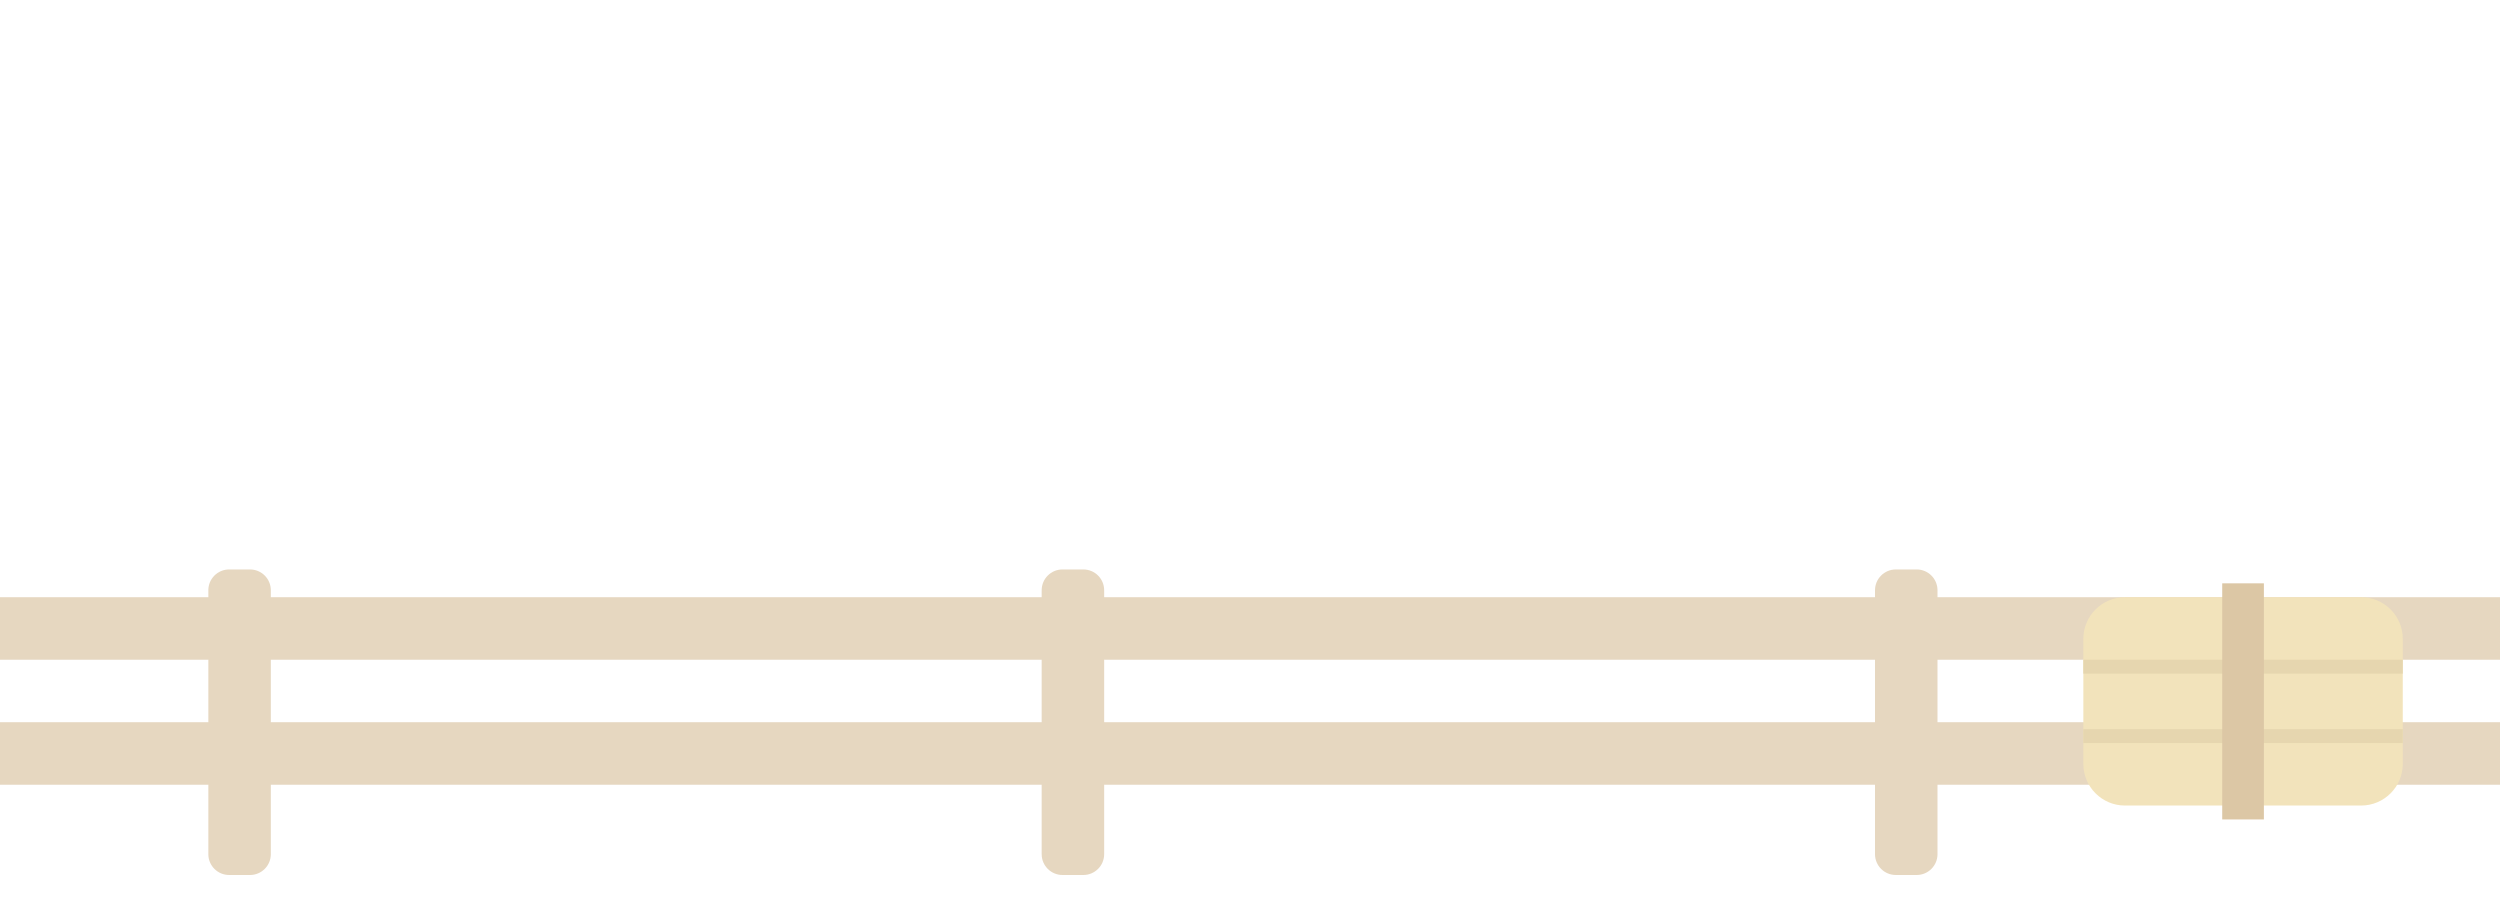
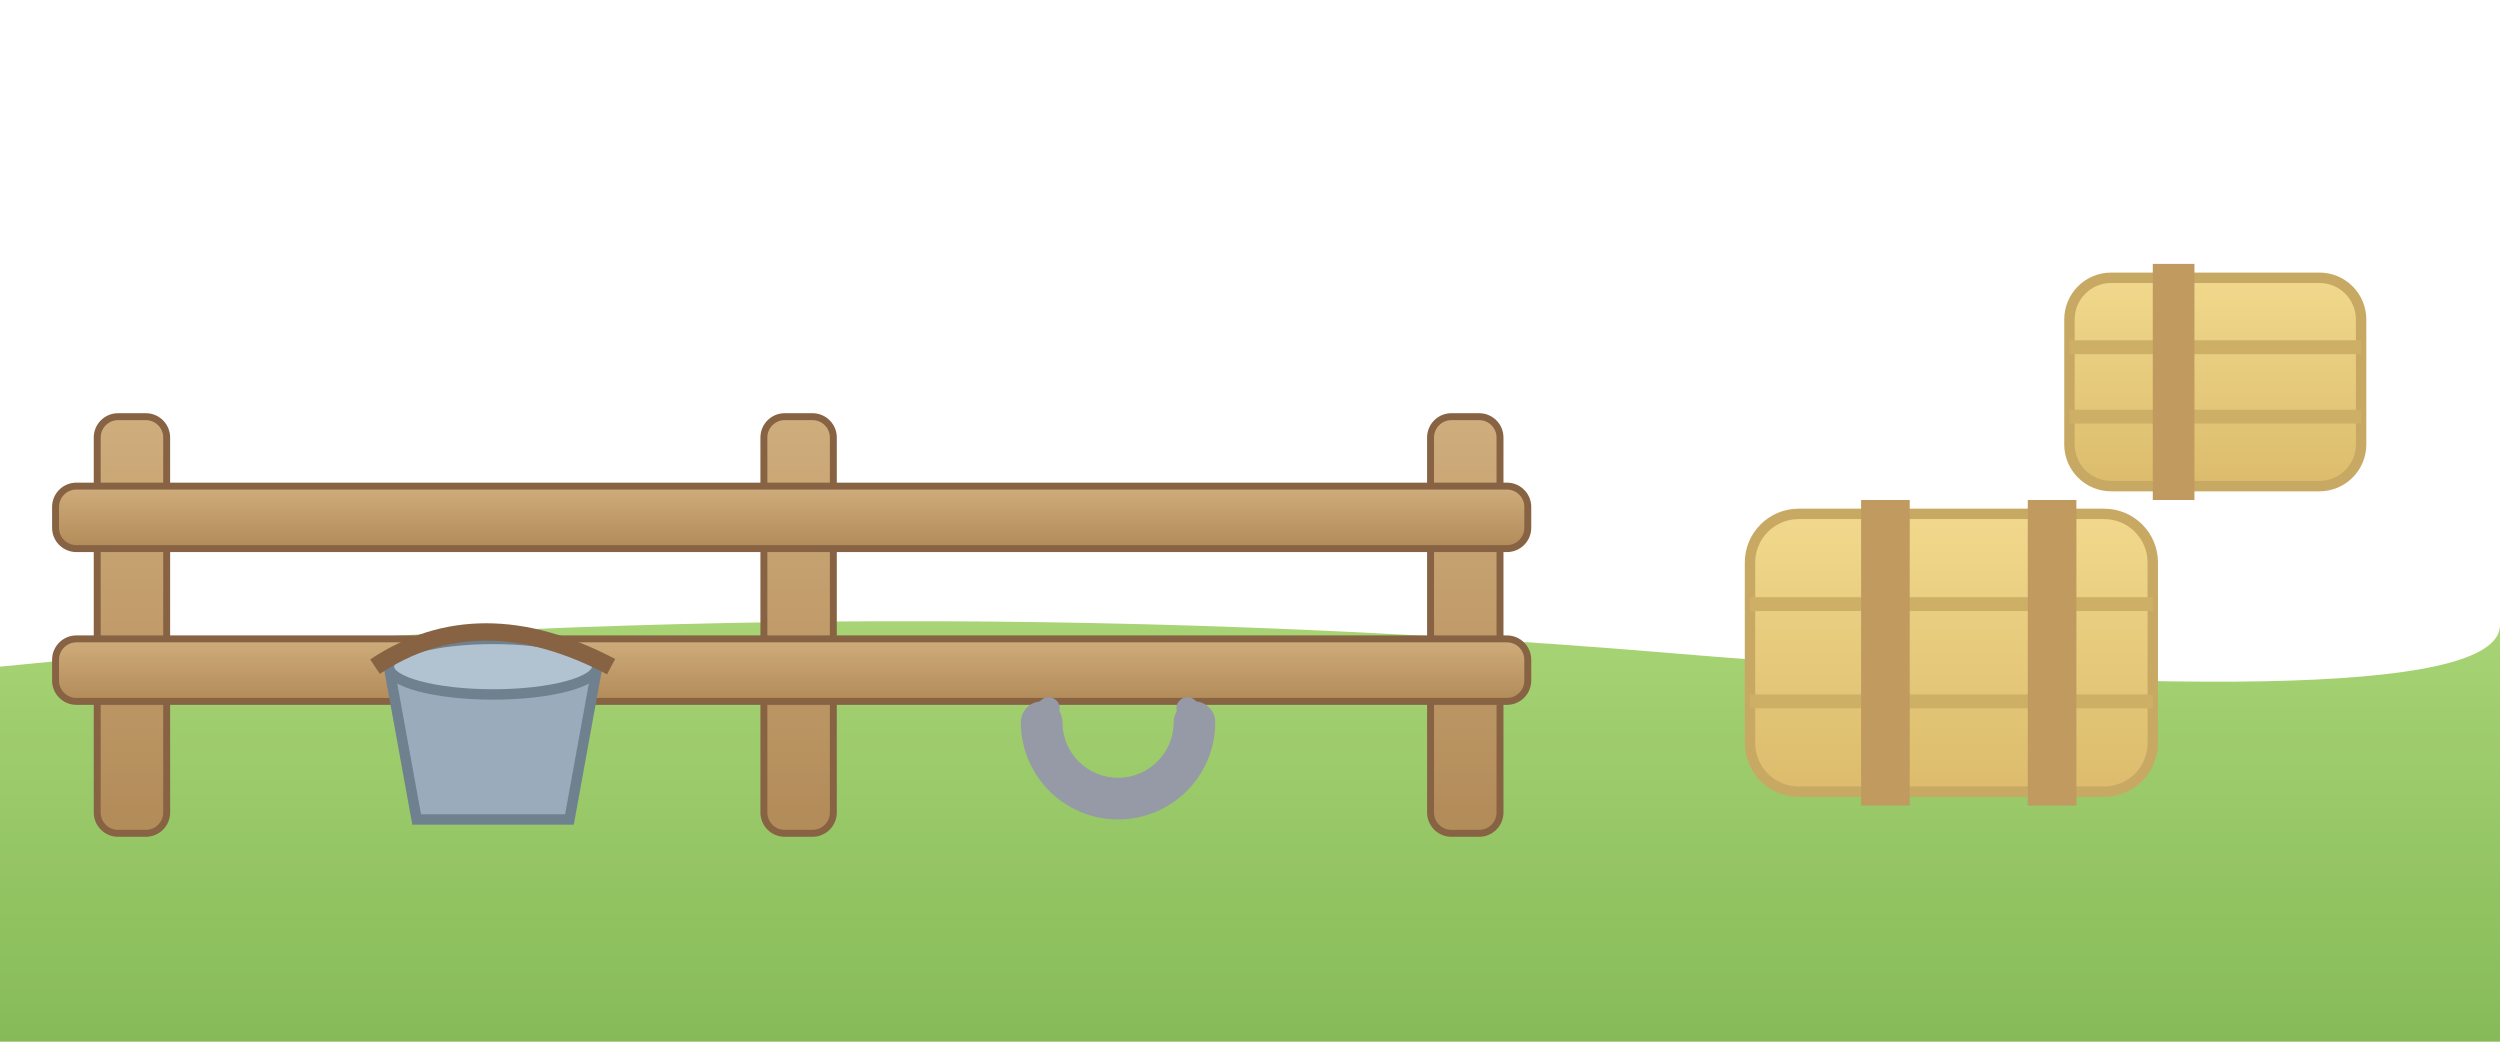
- <svg xmlns="http://www.w3.org/2000/svg" viewBox="0 0 360 130">
-   <g opacity="0.5">
-     <g fill="#cdaf82">
-       <rect x="-4" y="86" width="368" height="9" rx="3" />
-       <rect x="-4" y="104" width="368" height="9" rx="3" />
-       <rect x="30" y="82" width="9" height="44" rx="3" />
-       <rect x="150" y="82" width="9" height="44" rx="3" />
-       <rect x="270" y="82" width="9" height="44" rx="3" />
+ <svg xmlns="http://www.w3.org/2000/svg" viewBox="0 0 360 150">
+   <defs>
+     <linearGradient id="g" x1="0" y1="0" x2="0" y2="1">
+       <stop offset="0" stop-color="#9ecf66" />
+       <stop offset="1" stop-color="#79b346" />
+     </linearGradient>
+     <linearGradient id="hay" x1="0" y1="0" x2="0" y2="1">
+       <stop offset="0" stop-color="#efd47f" />
+       <stop offset="1" stop-color="#d8b45c" />
+     </linearGradient>
+     <linearGradient id="wd" x1="0" y1="0" x2="0" y2="1">
+       <stop offset="0" stop-color="#cba46e" />
+       <stop offset="1" stop-color="#a97e46" />
+     </linearGradient>
+   </defs>
+   <g opacity="0.9">
+     <path d="M0 96 Q120 84 240 94 T360 90 V150 H0 Z" fill="url(#g)" />
+     <g stroke="#7a5230" stroke-width="1">
+       <rect x="14" y="60" width="10" height="60" rx="3" fill="url(#wd)" />
+       <rect x="110" y="60" width="10" height="60" rx="3" fill="url(#wd)" />
+       <rect x="206" y="60" width="10" height="60" rx="3" fill="url(#wd)" />
+       <rect x="8" y="70" width="212" height="9" rx="3" fill="url(#wd)" />
+       <rect x="8" y="92" width="212" height="9" rx="3" fill="url(#wd)" />
    </g>
-     <g transform="translate(300 86)">
-       <rect x="0" y="0" width="46" height="30" rx="6" fill="#e6c877" />
-       <path d="M0 10 H46 M0 20 H46" stroke="#cdae5f" stroke-width="2" />
-       <rect x="20" y="-2" width="6" height="34" fill="#b98f4c" />
+     <g transform="translate(252 74)">
+       <rect x="0" y="0" width="58" height="40" rx="7" fill="url(#hay)" stroke="#c1a052" stroke-width="1.5" />
+       <path d="M0 13 H58 M0 27 H58" stroke="#c9a655" stroke-width="2" />
+       <rect x="16" y="-2" width="7" height="44" fill="#b98f4c" />
+       <rect x="40" y="-2" width="7" height="44" fill="#b98f4c" />
+     </g>
+     <g transform="translate(298 40)">
+       <rect x="0" y="0" width="42" height="30" rx="6" fill="url(#hay)" stroke="#c1a052" stroke-width="1.5" />
+       <path d="M0 10 H42 M0 20 H42" stroke="#c9a655" stroke-width="2" />
+       <rect x="12" y="-2" width="6" height="34" fill="#b98f4c" />
+     </g>
+     <g transform="translate(56 96)">
+       <path d="M0 0 h30 l-4 22 h-22 z" fill="#8fa3b4" stroke="#5f7383" stroke-width="1.5" />
+       <ellipse cx="15" cy="0" rx="15" ry="4" fill="#a9bccb" stroke="#5f7383" stroke-width="1.5" />
+       <path d="M-2 0 q15 -10 34 0" fill="none" stroke="#7a5230" stroke-width="2.5" />
+     </g>
+     <g transform="translate(150 104)" fill="none" stroke="#8a8f9c" stroke-width="6" stroke-linecap="round">
+       <path d="M0 0 a11 11 0 1 0 22 0" />
+       <circle cx="1" cy="-2" r="1.6" fill="#8a8f9c" stroke="none" />
+       <circle cx="21" cy="-2" r="1.6" fill="#8a8f9c" stroke="none" />
    </g>
  </g>
</svg>
